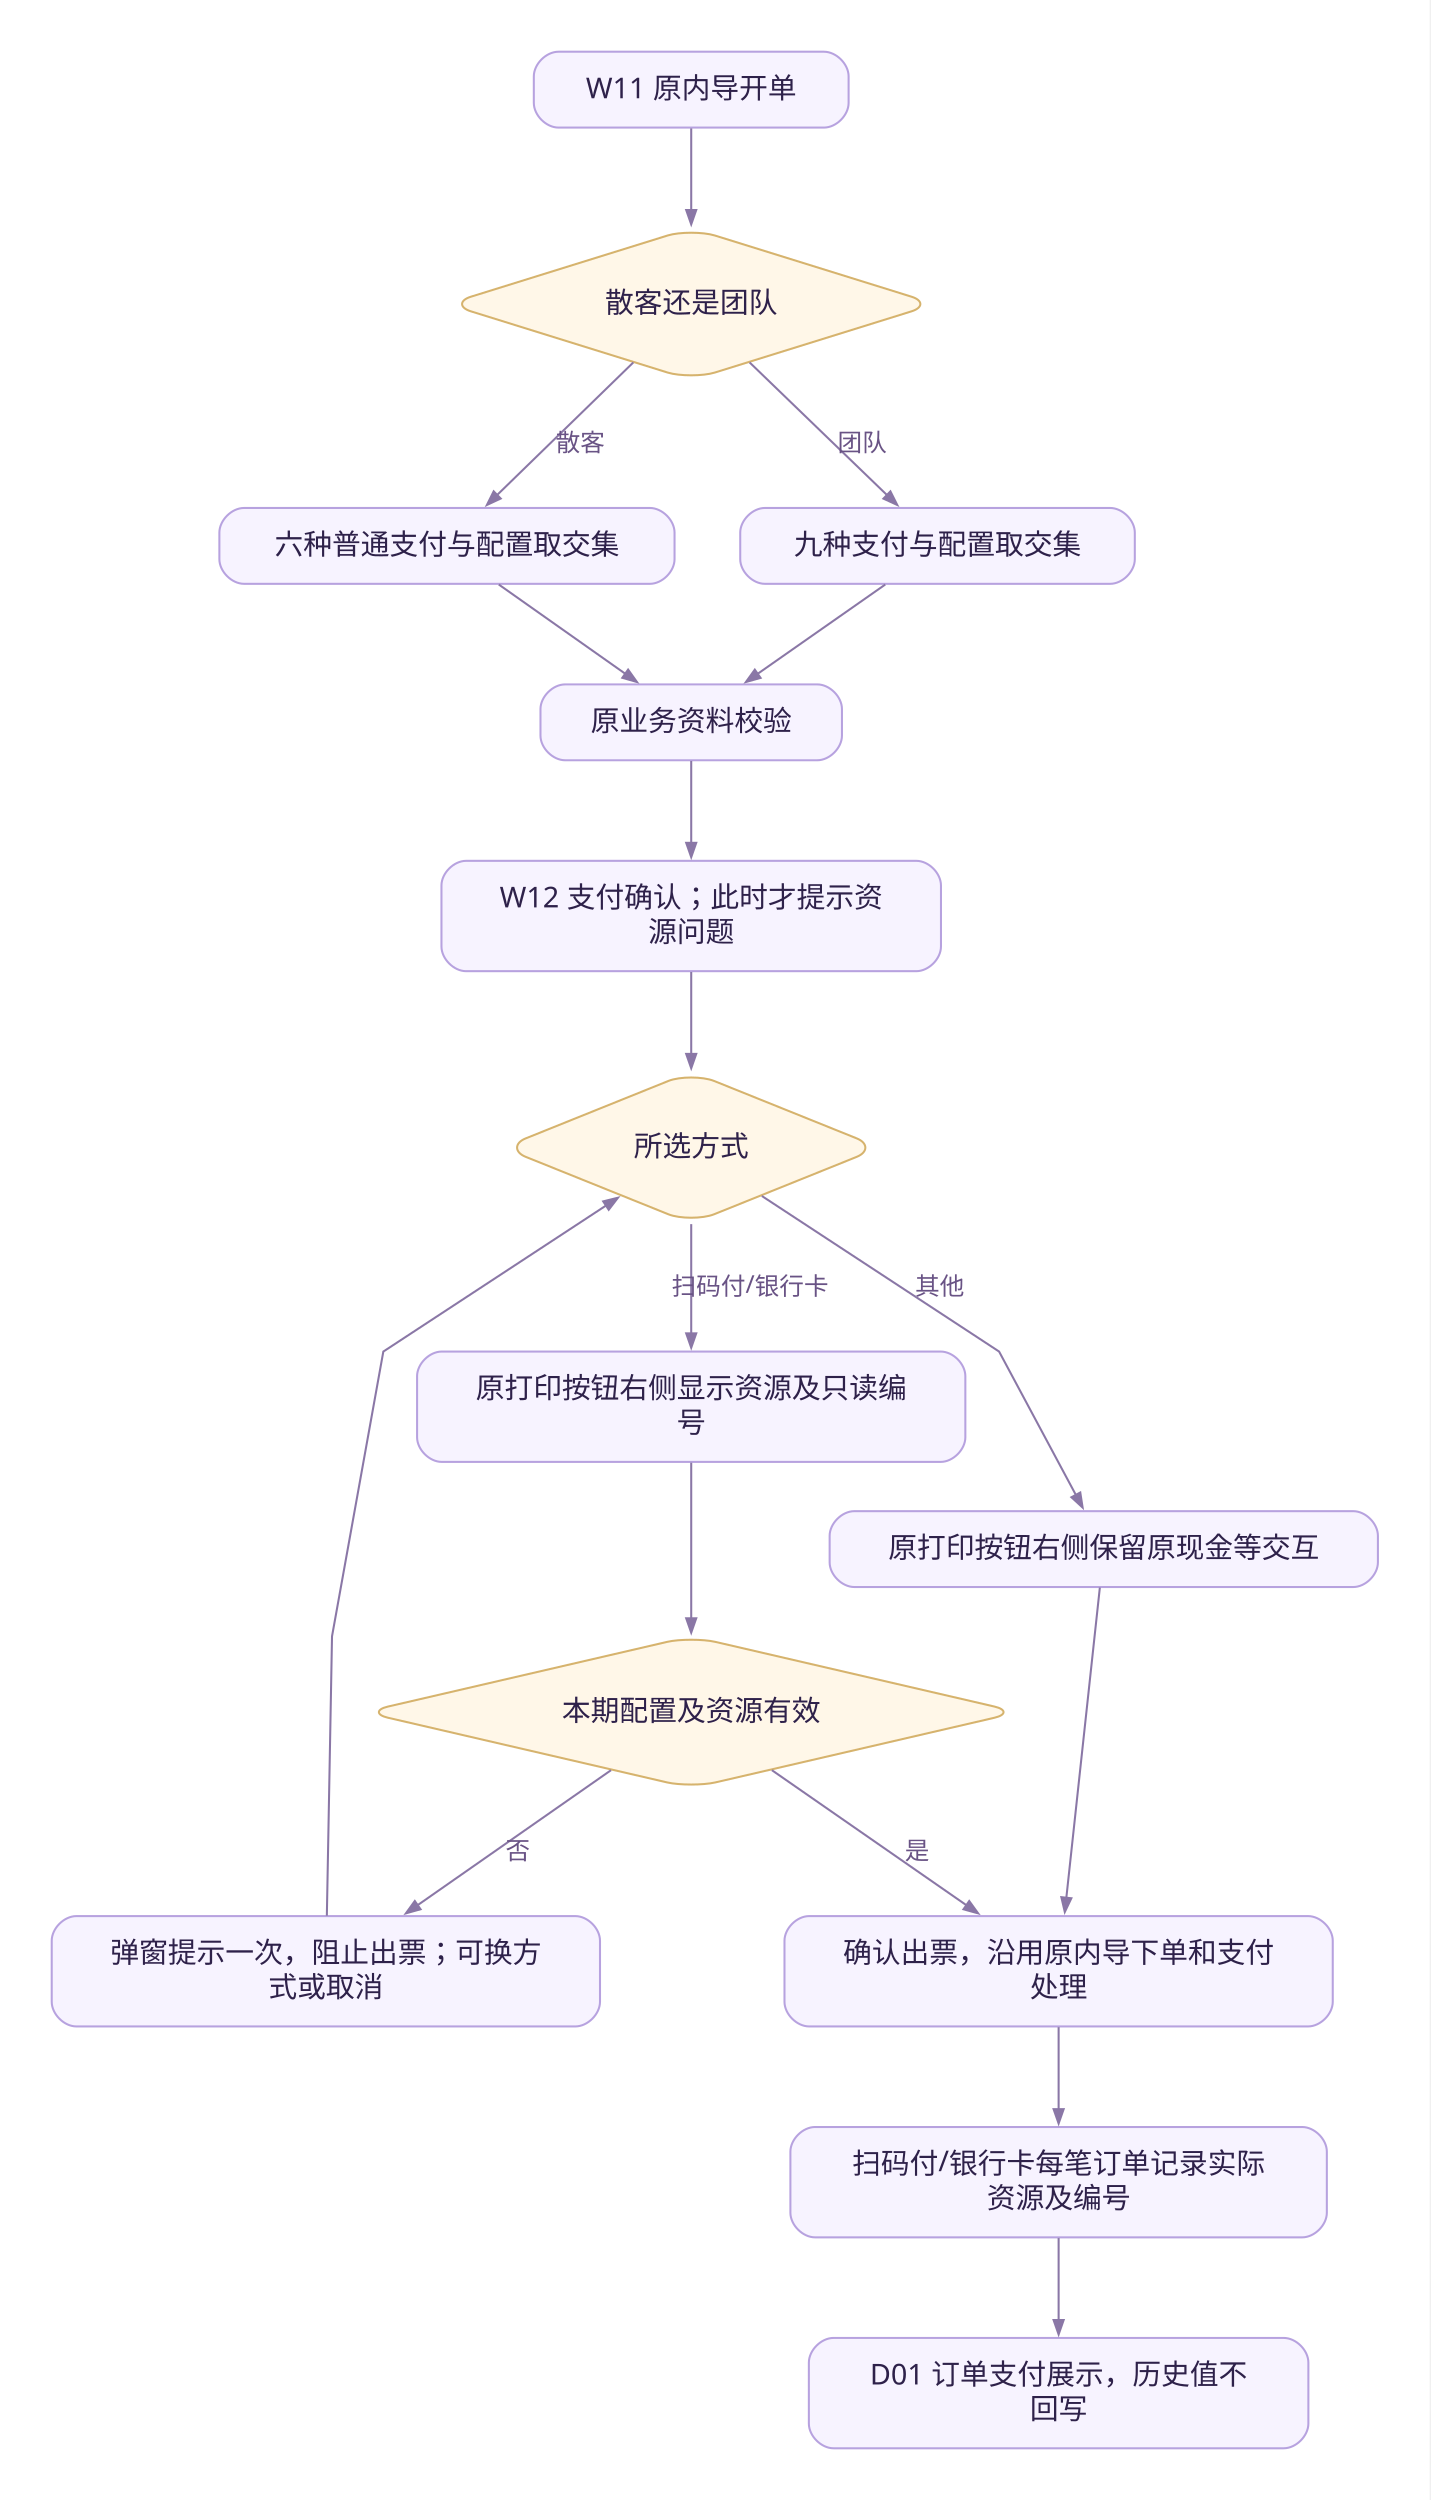
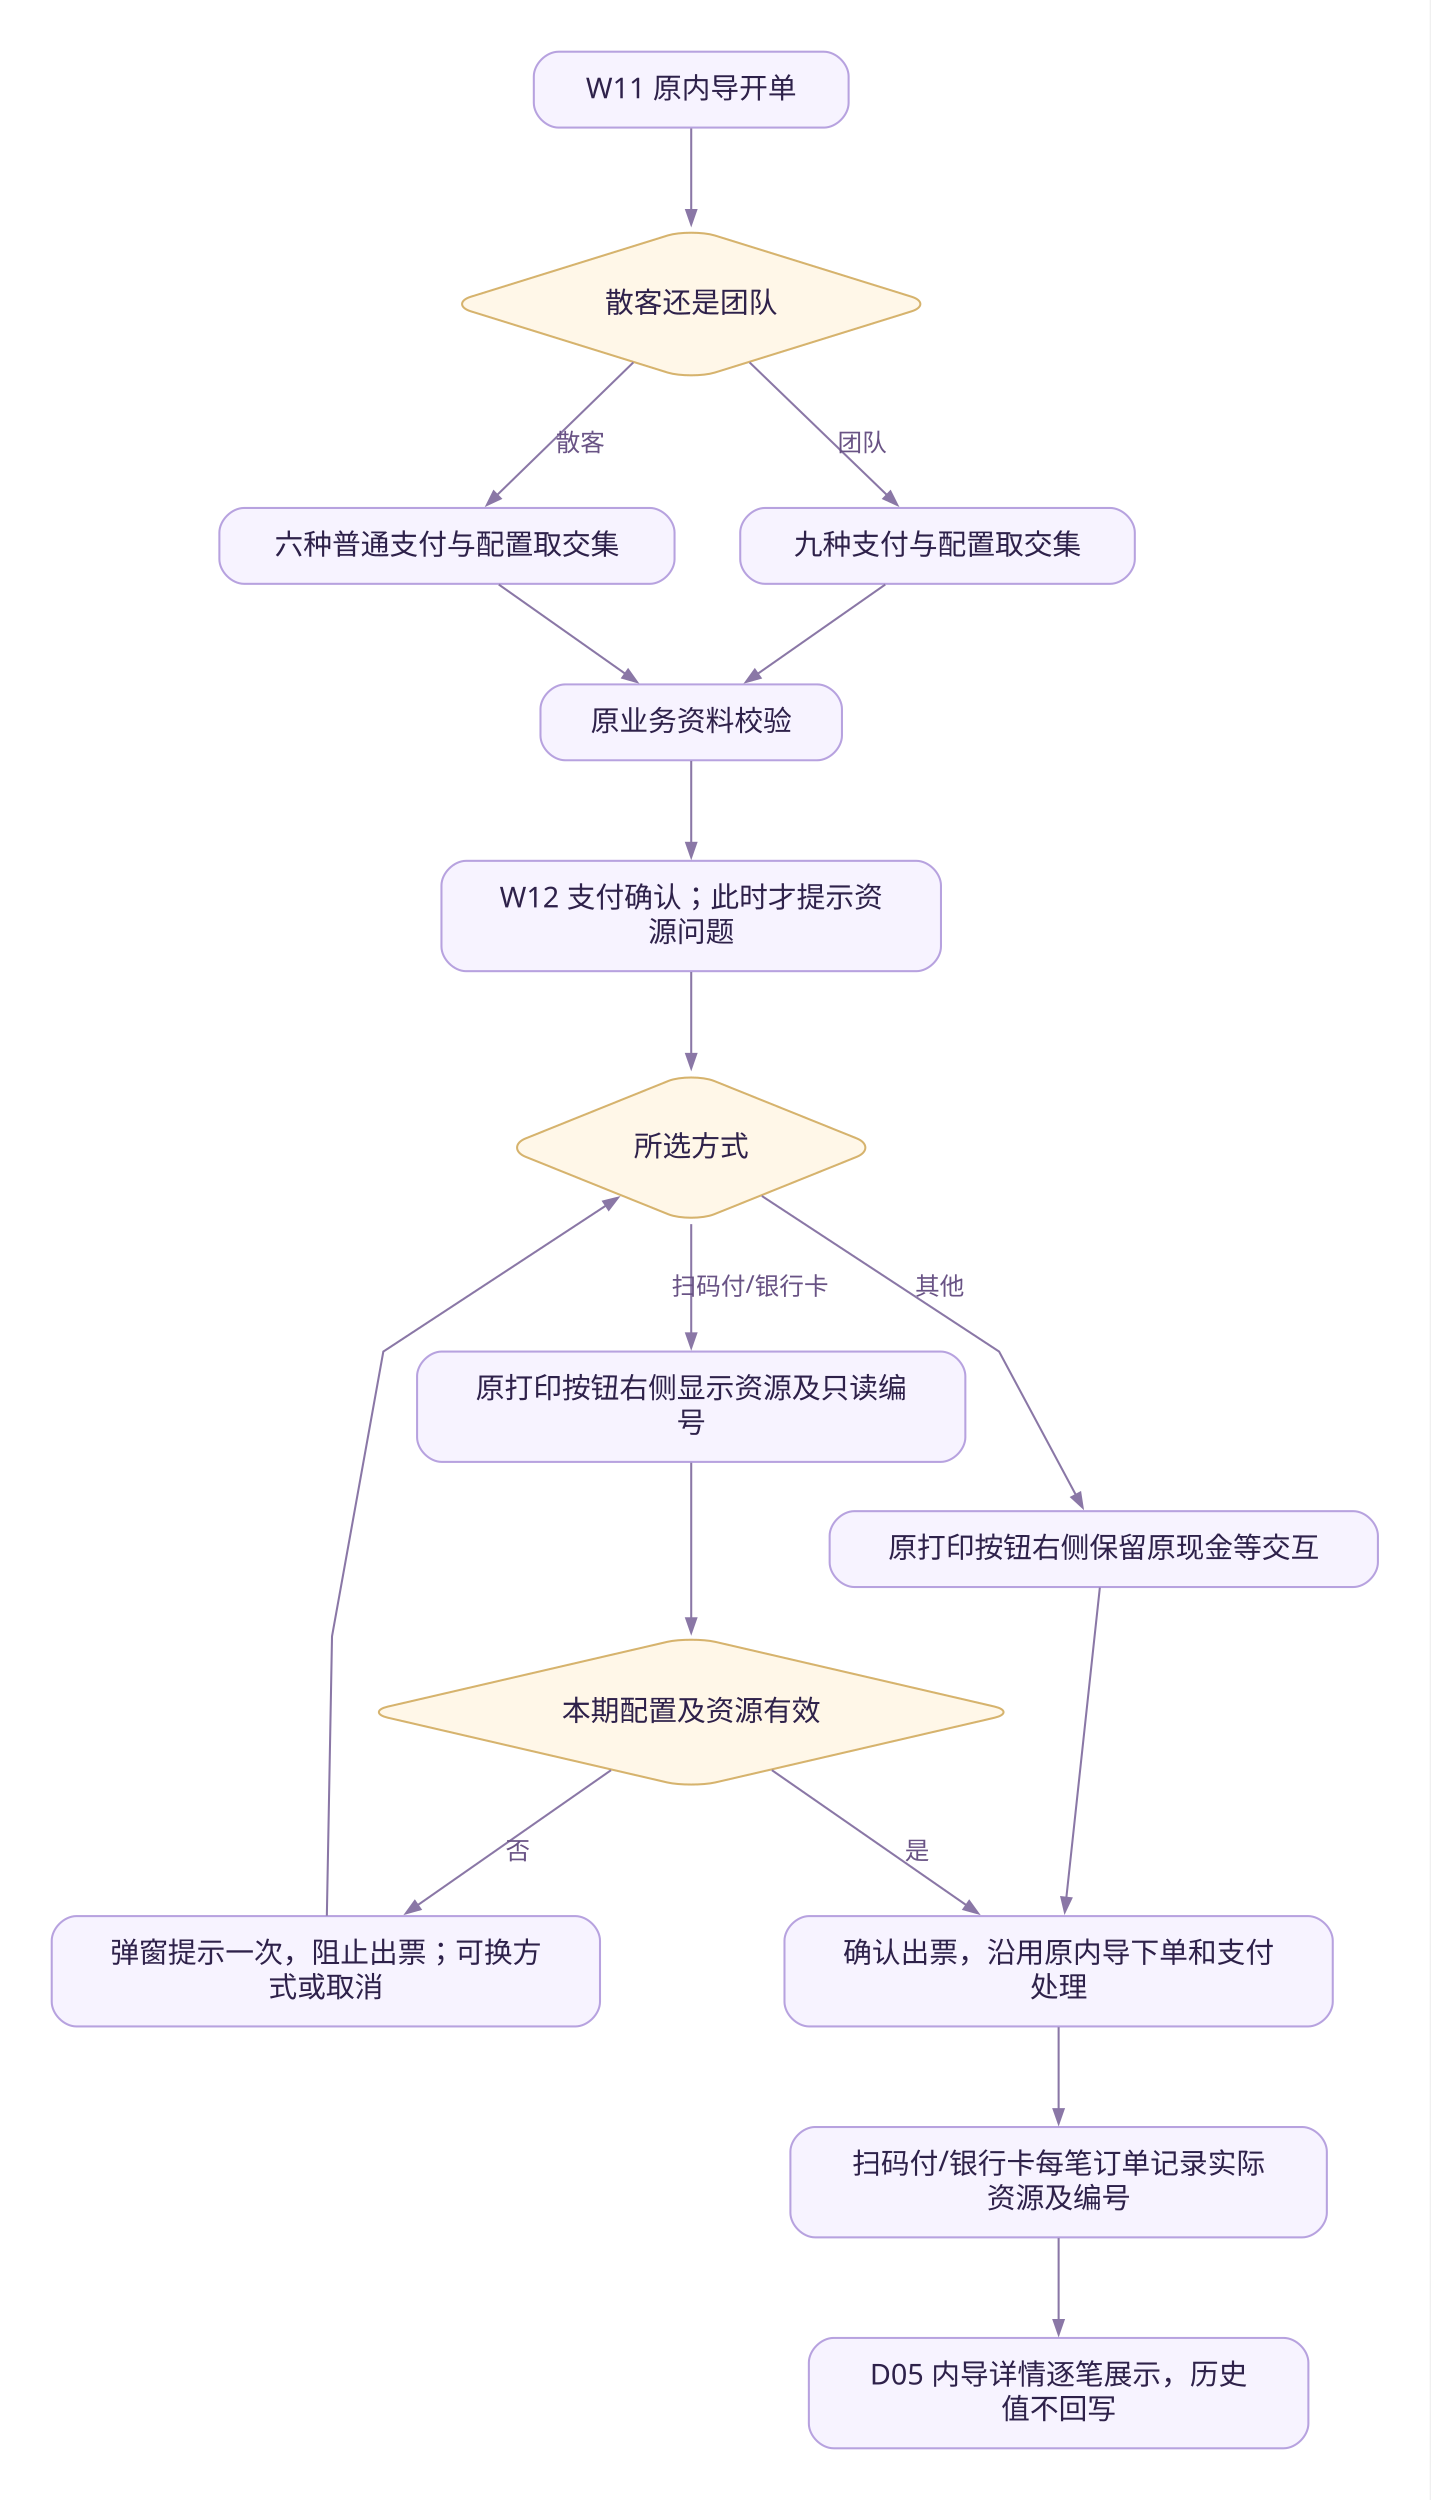
<svg xmlns="http://www.w3.org/2000/svg" width="697pt" height="1218pt" viewBox="0.00 0.00 697.00 1218.00">
  <g id="graph0" class="graph" transform="scale(1 1) rotate(0) translate(25.2 1192.8)">
    <polygon fill="white" stroke="none" points="-25.2,25.2 -25.2,-1192.8 671.32,-1192.8 671.32,25.2 -25.2,25.2" />
    <g id="node1" class="node">
      <path fill="#f7f3ff" stroke="#b7a2df" d="M376.24,-1167.6C376.24,-1167.6 246.88,-1167.6 246.88,-1167.6 240.88,-1167.6 234.88,-1161.6 234.88,-1155.6 234.88,-1155.6 234.88,-1142.64 234.88,-1142.64 234.88,-1136.64 240.88,-1130.64 246.88,-1130.64 246.88,-1130.64 376.24,-1130.64 376.24,-1130.64 382.24,-1130.64 388.24,-1136.64 388.24,-1142.64 388.24,-1142.64 388.24,-1155.6 388.24,-1155.6 388.24,-1161.6 382.24,-1167.6 376.24,-1167.6" />
      <text xml:space="preserve" text-anchor="middle" x="311.56" y="-1144.92" font-family="PingFang SC" font-size="14.00" fill="#2e214a">W11 原内导开单</text>
    </g>
    <g id="node2" class="node">
      <path fill="#fff7e8" stroke="#d6b36d" d="M300.1,-1078.08C300.1,-1078.08 204.22,-1048.24 204.22,-1048.24 198.49,-1046.46 198.49,-1042.9 204.22,-1041.12 204.22,-1041.12 300.1,-1011.28 300.1,-1011.28 305.83,-1009.5 317.29,-1009.5 323.02,-1011.28 323.02,-1011.28 418.9,-1041.12 418.9,-1041.12 424.63,-1042.9 424.63,-1046.46 418.9,-1048.24 418.9,-1048.24 323.02,-1078.08 323.02,-1078.08 317.29,-1079.86 305.83,-1079.86 300.1,-1078.08" />
      <text xml:space="preserve" text-anchor="middle" x="311.56" y="-1040.48" font-family="PingFang SC" font-size="14.00" fill="#2e214a">散客还是团队</text>
    </g>
    <g id="edge1" class="edge">
      <path fill="none" stroke="#8a77a6" d="M311.56,-1130.28C311.56,-1119.16 311.56,-1104.33 311.56,-1090.19" />
      <polygon fill="#8a77a6" stroke="#8a77a6" points="314.01,-1090.49 311.56,-1083.49 309.11,-1090.49 314.01,-1090.49" />
    </g>
    <g id="node3" class="node">
      <path fill="#f7f3ff" stroke="#b7a2df" d="M291.44,-945.32C291.44,-945.32 93.68,-945.32 93.68,-945.32 87.68,-945.32 81.68,-939.32 81.68,-933.32 81.68,-933.32 81.68,-920.36 81.68,-920.36 81.68,-914.36 87.68,-908.36 93.68,-908.36 93.68,-908.36 291.44,-908.36 291.44,-908.36 297.44,-908.36 303.44,-914.36 303.44,-920.36 303.44,-920.36 303.44,-933.32 303.44,-933.32 303.44,-939.32 297.44,-945.32 291.44,-945.32" />
      <text xml:space="preserve" text-anchor="middle" x="192.56" y="-922.64" font-family="PingFang SC" font-size="14.00" fill="#2e214a">六种普通支付与配置取交集</text>
    </g>
    <g id="edge2" class="edge">
      <path fill="none" stroke="#8a77a6" d="M283.36,-1016.23C263.14,-996.55 236.18,-970.3 216.9,-951.54" />
      <polygon fill="#8a77a6" stroke="#8a77a6" points="218.74,-949.91 212.02,-946.78 215.32,-953.42 218.74,-949.91" />
      <text xml:space="preserve" text-anchor="middle" x="257.49" y="-972.92" font-family="PingFang SC" font-size="12.00" fill="#695385">散客</text>
    </g>
    <g id="node4" class="node">
      <path fill="#f7f3ff" stroke="#b7a2df" d="M515.68,-945.32C515.68,-945.32 347.44,-945.32 347.44,-945.32 341.44,-945.32 335.44,-939.32 335.44,-933.32 335.44,-933.32 335.44,-920.36 335.44,-920.36 335.44,-914.36 341.44,-908.36 347.44,-908.36 347.44,-908.36 515.68,-908.36 515.68,-908.36 521.68,-908.36 527.68,-914.36 527.68,-920.36 527.68,-920.36 527.68,-933.32 527.68,-933.32 527.68,-939.32 521.68,-945.32 515.68,-945.32" />
      <text xml:space="preserve" text-anchor="middle" x="431.56" y="-922.64" font-family="PingFang SC" font-size="14.00" fill="#2e214a">九种支付与配置取交集</text>
    </g>
    <g id="edge3" class="edge">
      <path fill="none" stroke="#8a77a6" d="M340,-1016.23C360.39,-996.55 387.57,-970.3 407.01,-951.54" />
      <polygon fill="#8a77a6" stroke="#8a77a6" points="408.61,-953.4 411.95,-946.77 405.21,-949.87 408.61,-953.4" />
      <text xml:space="preserve" text-anchor="middle" x="394.84" y="-972.92" font-family="PingFang SC" font-size="12.00" fill="#695385">团队</text>
    </g>
    <g id="node5" class="node">
      <path fill="#f7f3ff" stroke="#b7a2df" d="M373,-859.36C373,-859.36 250.12,-859.36 250.12,-859.36 244.12,-859.36 238.12,-853.36 238.12,-847.36 238.12,-847.36 238.12,-834.4 238.12,-834.4 238.12,-828.4 244.12,-822.4 250.12,-822.4 250.12,-822.4 373,-822.4 373,-822.4 379,-822.4 385,-828.4 385,-834.4 385,-834.4 385,-847.36 385,-847.36 385,-853.36 379,-859.36 373,-859.36" />
      <text xml:space="preserve" text-anchor="middle" x="311.56" y="-836.68" font-family="PingFang SC" font-size="14.00" fill="#2e214a">原业务资料校验</text>
    </g>
    <g id="edge4" class="edge">
      <path fill="none" stroke="#8a77a6" d="M217.8,-908.03C235.78,-895.34 260.1,-878.18 279.47,-864.52" />
      <polygon fill="#8a77a6" stroke="#8a77a6" points="280.82,-866.57 285.12,-860.53 277.99,-862.57 280.82,-866.57" />
    </g>
    <g id="edge5" class="edge">
      <path fill="none" stroke="#8a77a6" d="M406.11,-908.03C387.97,-895.34 363.45,-878.18 343.92,-864.52" />
      <polygon fill="#8a77a6" stroke="#8a77a6" points="345.35,-862.53 338.21,-860.53 342.54,-866.55 345.35,-862.53" />
    </g>
    <g id="node6" class="node">
      <path fill="#f7f3ff" stroke="#b7a2df" d="M421.24,-773.4C421.24,-773.4 201.88,-773.4 201.88,-773.4 195.88,-773.4 189.88,-767.4 189.88,-761.4 189.88,-761.4 189.88,-731.64 189.88,-731.64 189.88,-725.64 195.88,-719.64 201.88,-719.64 201.88,-719.64 421.24,-719.64 421.24,-719.64 427.24,-719.64 433.24,-725.64 433.24,-731.64 433.24,-731.64 433.24,-761.4 433.24,-761.4 433.24,-767.4 427.24,-773.4 421.24,-773.4" />
      <text xml:space="preserve" text-anchor="middle" x="311.56" y="-750.72" font-family="PingFang SC" font-size="14.00" fill="#2e214a">W12 支付确认；此时才提示资</text>
      <text xml:space="preserve" text-anchor="middle" x="311.56" y="-733.92" font-family="PingFang SC" font-size="14.00" fill="#2e214a">源问题</text>
    </g>
    <g id="edge6" class="edge">
      <path fill="none" stroke="#8a77a6" d="M311.56,-822.07C311.56,-810.7 311.56,-795.58 311.56,-781.93" />
      <polygon fill="#8a77a6" stroke="#8a77a6" points="314.01,-782.18 311.56,-775.18 309.11,-782.18 314.01,-782.18" />
    </g>
    <g id="node7" class="node">
      <path fill="#fff7e8" stroke="#d6b36d" d="M300.43,-666.16C300.43,-666.16 230.89,-638.16 230.89,-638.16 225.33,-635.92 225.33,-631.44 230.89,-629.2 230.89,-629.2 300.43,-601.2 300.43,-601.2 305.99,-598.96 317.13,-598.96 322.69,-601.2 322.69,-601.2 392.23,-629.2 392.23,-629.2 397.79,-631.44 397.79,-635.92 392.23,-638.16 392.23,-638.16 322.69,-666.16 322.69,-666.16 317.13,-668.4 305.99,-668.4 300.43,-666.16" />
      <text xml:space="preserve" text-anchor="middle" x="311.56" y="-629.48" font-family="PingFang SC" font-size="14.00" fill="#2e214a">所选方式</text>
    </g>
    <g id="edge7" class="edge">
      <path fill="none" stroke="#8a77a6" d="M311.56,-719.25C311.56,-707.27 311.56,-692.75 311.56,-679.14" />
      <polygon fill="#8a77a6" stroke="#8a77a6" points="314.01,-679.34 311.56,-672.34 309.11,-679.34 314.01,-679.34" />
    </g>
    <g id="node8" class="node">
      <path fill="#f7f3ff" stroke="#b7a2df" d="M433.12,-534.32C433.12,-534.32 190,-534.32 190,-534.32 184,-534.32 178,-528.32 178,-522.32 178,-522.32 178,-492.56 178,-492.56 178,-486.56 184,-480.56 190,-480.56 190,-480.56 433.12,-480.56 433.12,-480.56 439.12,-480.56 445.12,-486.56 445.12,-492.56 445.12,-492.56 445.12,-522.32 445.12,-522.32 445.12,-528.32 439.12,-534.32 433.12,-534.32" />
      <text xml:space="preserve" text-anchor="middle" x="311.56" y="-511.64" font-family="PingFang SC" font-size="14.00" fill="#2e214a">原打印按钮右侧显示资源及只读编</text>
      <text xml:space="preserve" text-anchor="middle" x="311.56" y="-494.84" font-family="PingFang SC" font-size="14.00" fill="#2e214a">号</text>
    </g>
    <g id="edge8" class="edge">
      <path fill="none" stroke="#8a77a6" d="M311.56,-596.41C311.56,-579.58 311.56,-559.66 311.56,-543.04" />
      <polygon fill="#8a77a6" stroke="#8a77a6" points="314.01,-543.19 311.56,-536.19 309.11,-543.19 314.01,-543.19" />
      <text xml:space="preserve" text-anchor="middle" x="340.23" y="-561.92" font-family="PingFang SC" font-size="12.00" fill="#695385">扫码付/银行卡</text>
    </g>
    <g id="node9" class="node">
      <path fill="#f7f3ff" stroke="#b7a2df" d="M634.12,-456.56C634.12,-456.56 391,-456.56 391,-456.56 385,-456.56 379,-450.56 379,-444.56 379,-444.56 379,-431.6 379,-431.6 379,-425.6 385,-419.6 391,-419.6 391,-419.6 634.12,-419.6 634.12,-419.6 640.12,-419.6 646.12,-425.6 646.12,-431.6 646.12,-431.6 646.12,-444.56 646.12,-444.56 646.12,-450.56 640.12,-456.56 634.12,-456.56" />
      <text xml:space="preserve" text-anchor="middle" x="512.56" y="-433.88" font-family="PingFang SC" font-size="14.00" fill="#2e214a">原打印按钮右侧保留原现金等交互</text>
    </g>
    <g id="edge9" class="edge">
      <path fill="none" stroke="#8a77a6" d="M345.97,-610.11C390.26,-581.07 461.56,-534.32 461.56,-534.32 461.56,-534.32 484,-492.41 499.11,-464.19" />
      <polygon fill="#8a77a6" stroke="#8a77a6" points="501.11,-465.66 502.25,-458.33 496.79,-463.34 501.11,-465.66" />
      <text xml:space="preserve" text-anchor="middle" x="432.62" y="-561.92" font-family="PingFang SC" font-size="12.00" fill="#695385">其他</text>
    </g>
    <g id="node10" class="node">
      <path fill="#fff7e8" stroke="#d6b36d" d="M299.87,-392.89C299.87,-392.89 163.77,-361.35 163.77,-361.35 157.93,-359.99 157.93,-357.29 163.77,-355.93 163.77,-355.93 299.87,-324.39 299.87,-324.39 305.71,-323.03 317.41,-323.03 323.25,-324.39 323.25,-324.39 459.35,-355.93 459.35,-355.93 465.19,-357.29 465.19,-359.99 459.35,-361.35 459.35,-361.35 323.25,-392.89 323.25,-392.89 317.41,-394.25 305.71,-394.25 299.87,-392.89" />
      <text xml:space="preserve" text-anchor="middle" x="311.56" y="-354.44" font-family="PingFang SC" font-size="14.00" fill="#2e214a">本期配置及资源有效</text>
    </g>
    <g id="edge10" class="edge">
      <path fill="none" stroke="#8a77a6" d="M311.56,-480.2C311.56,-459.08 311.56,-428.93 311.56,-404.07" />
      <polygon fill="#8a77a6" stroke="#8a77a6" points="314.01,-404.37 311.56,-397.37 309.11,-404.37 314.01,-404.37" />
    </g>
    <g id="node12" class="node">
      <path fill="#f7f3ff" stroke="#b7a2df" d="M612.12,-259.28C612.12,-259.28 369,-259.28 369,-259.28 363,-259.28 357,-253.28 357,-247.28 357,-247.28 357,-217.52 357,-217.52 357,-211.52 363,-205.52 369,-205.52 369,-205.52 612.12,-205.52 612.12,-205.52 618.12,-205.52 624.12,-211.52 624.12,-217.52 624.12,-217.52 624.12,-247.28 624.12,-247.28 624.12,-253.28 618.12,-259.28 612.12,-259.28" />
      <text xml:space="preserve" text-anchor="middle" x="490.56" y="-236.6" font-family="PingFang SC" font-size="14.00" fill="#2e214a">确认出票，沿用原内导下单和支付</text>
      <text xml:space="preserve" text-anchor="middle" x="490.56" y="-219.8" font-family="PingFang SC" font-size="14.00" fill="#2e214a">处理</text>
    </g>
    <g id="edge14" class="edge">
      <path fill="none" stroke="#8a77a6" d="M510.65,-419.36C507.01,-385.7 499.04,-311.95 494.31,-268.12" />
      <polygon fill="#8a77a6" stroke="#8a77a6" points="496.76,-267.97 493.57,-261.28 491.89,-268.5 496.76,-267.97" />
    </g>
    <g id="node11" class="node">
      <path fill="#f7f3ff" stroke="#b7a2df" d="M255.12,-259.28C255.12,-259.28 12,-259.28 12,-259.28 6,-259.28 0,-253.28 0,-247.28 0,-247.28 0,-217.52 0,-217.52 0,-211.52 6,-205.52 12,-205.52 12,-205.52 255.12,-205.52 255.12,-205.52 261.12,-205.52 267.12,-211.52 267.12,-217.52 267.12,-217.52 267.12,-247.28 267.12,-247.28 267.12,-253.28 261.12,-259.28 255.12,-259.28" />
      <text xml:space="preserve" text-anchor="middle" x="133.56" y="-236.6" font-family="PingFang SC" font-size="14.00" fill="#2e214a">弹窗提示一次，阻止出票；可换方</text>
      <text xml:space="preserve" text-anchor="middle" x="133.56" y="-219.8" font-family="PingFang SC" font-size="14.00" fill="#2e214a">式或取消</text>
    </g>
    <g id="edge11" class="edge">
      <path fill="none" stroke="#8a77a6" d="M272.5,-330.38C244.64,-310.93 207.14,-284.76 178.12,-264.5" />
      <polygon fill="#8a77a6" stroke="#8a77a6" points="179.69,-262.61 172.55,-260.62 176.89,-266.63 179.69,-262.61" />
      <text xml:space="preserve" text-anchor="middle" x="227.06" y="-286.88" font-family="PingFang SC" font-size="12.00" fill="#695385">否</text>
    </g>
    <g id="edge13" class="edge">
      <path fill="none" stroke="#8a77a6" d="M350.84,-330.38C378.85,-310.93 416.57,-284.76 445.75,-264.5" />
      <polygon fill="#8a77a6" stroke="#8a77a6" points="447,-266.62 451.35,-260.61 444.21,-262.59 447,-266.62" />
      <text xml:space="preserve" text-anchor="middle" x="421.59" y="-286.88" font-family="PingFang SC" font-size="12.00" fill="#695385">是</text>
    </g>
    <g id="edge12" class="edge">
      <path fill="none" stroke="#8a77a6" d="M134.04,-259.46C134.89,-305.31 136.56,-395.6 136.56,-395.6 136.56,-395.6 161.56,-534.32 161.56,-534.32 161.56,-534.32 225.8,-576.45 270.2,-605.56" />
      <polygon fill="#8a77a6" stroke="#8a77a6" points="268.68,-607.49 275.88,-609.28 271.37,-603.4 268.68,-607.49" />
    </g>
    <g id="node13" class="node">
      <path fill="#f7f3ff" stroke="#b7a2df" d="M609.24,-156.52C609.24,-156.52 371.88,-156.52 371.88,-156.52 365.88,-156.52 359.88,-150.52 359.88,-144.52 359.88,-144.52 359.88,-114.76 359.88,-114.76 359.88,-108.76 365.88,-102.76 371.88,-102.76 371.88,-102.76 609.24,-102.76 609.24,-102.76 615.24,-102.76 621.24,-108.76 621.24,-114.76 621.24,-114.76 621.24,-144.52 621.24,-144.52 621.24,-150.52 615.24,-156.52 609.24,-156.52" />
      <text xml:space="preserve" text-anchor="middle" x="490.56" y="-133.84" font-family="PingFang SC" font-size="14.00" fill="#2e214a">扫码付/银行卡每笔订单记录实际</text>
      <text xml:space="preserve" text-anchor="middle" x="490.56" y="-117.04" font-family="PingFang SC" font-size="14.00" fill="#2e214a">资源及编号</text>
    </g>
    <g id="edge15" class="edge">
      <path fill="none" stroke="#8a77a6" d="M490.56,-205.19C490.56,-192.94 490.56,-178.2 490.56,-165.07" />
      <polygon fill="#8a77a6" stroke="#8a77a6" points="493.01,-165.23 490.56,-158.23 488.11,-165.23 493.01,-165.23" />
    </g>
    <g id="node14" class="node">
      <path fill="#f7f3ff" stroke="#b7a2df" d="M600.24,-53.76C600.24,-53.76 380.88,-53.76 380.88,-53.76 374.88,-53.76 368.88,-47.76 368.88,-41.76 368.88,-41.76 368.88,-12 368.88,-12 368.88,-6 374.88,0 380.88,0 380.88,0 600.24,0 600.24,0 606.24,0 612.24,-6 612.24,-12 612.24,-12 612.24,-41.76 612.24,-41.76 612.24,-47.76 606.24,-53.76 600.24,-53.76" />
-       <text xml:space="preserve" text-anchor="middle" x="490.56" y="-31.08" font-family="PingFang SC" font-size="14.00" fill="#2e214a">D01 订单支付展示，历史值不</text>
-       <text xml:space="preserve" text-anchor="middle" x="490.56" y="-14.28" font-family="PingFang SC" font-size="14.00" fill="#2e214a">回写</text>
+       <text xml:space="preserve" text-anchor="middle" x="490.56" y="-31.08" font-family="PingFang SC" font-size="14.00" fill="#2e214a">D05 内导详情逐笔展示，历史</text>
+       <text xml:space="preserve" text-anchor="middle" x="490.56" y="-14.28" font-family="PingFang SC" font-size="14.00" fill="#2e214a">值不回写</text>
    </g>
    <g id="edge16" class="edge">
      <path fill="none" stroke="#8a77a6" d="M490.56,-102.43C490.56,-90.18 490.56,-75.44 490.56,-62.31" />
      <polygon fill="#8a77a6" stroke="#8a77a6" points="493.01,-62.47 490.56,-55.47 488.11,-62.47 493.01,-62.47" />
    </g>
  </g>
</svg>
